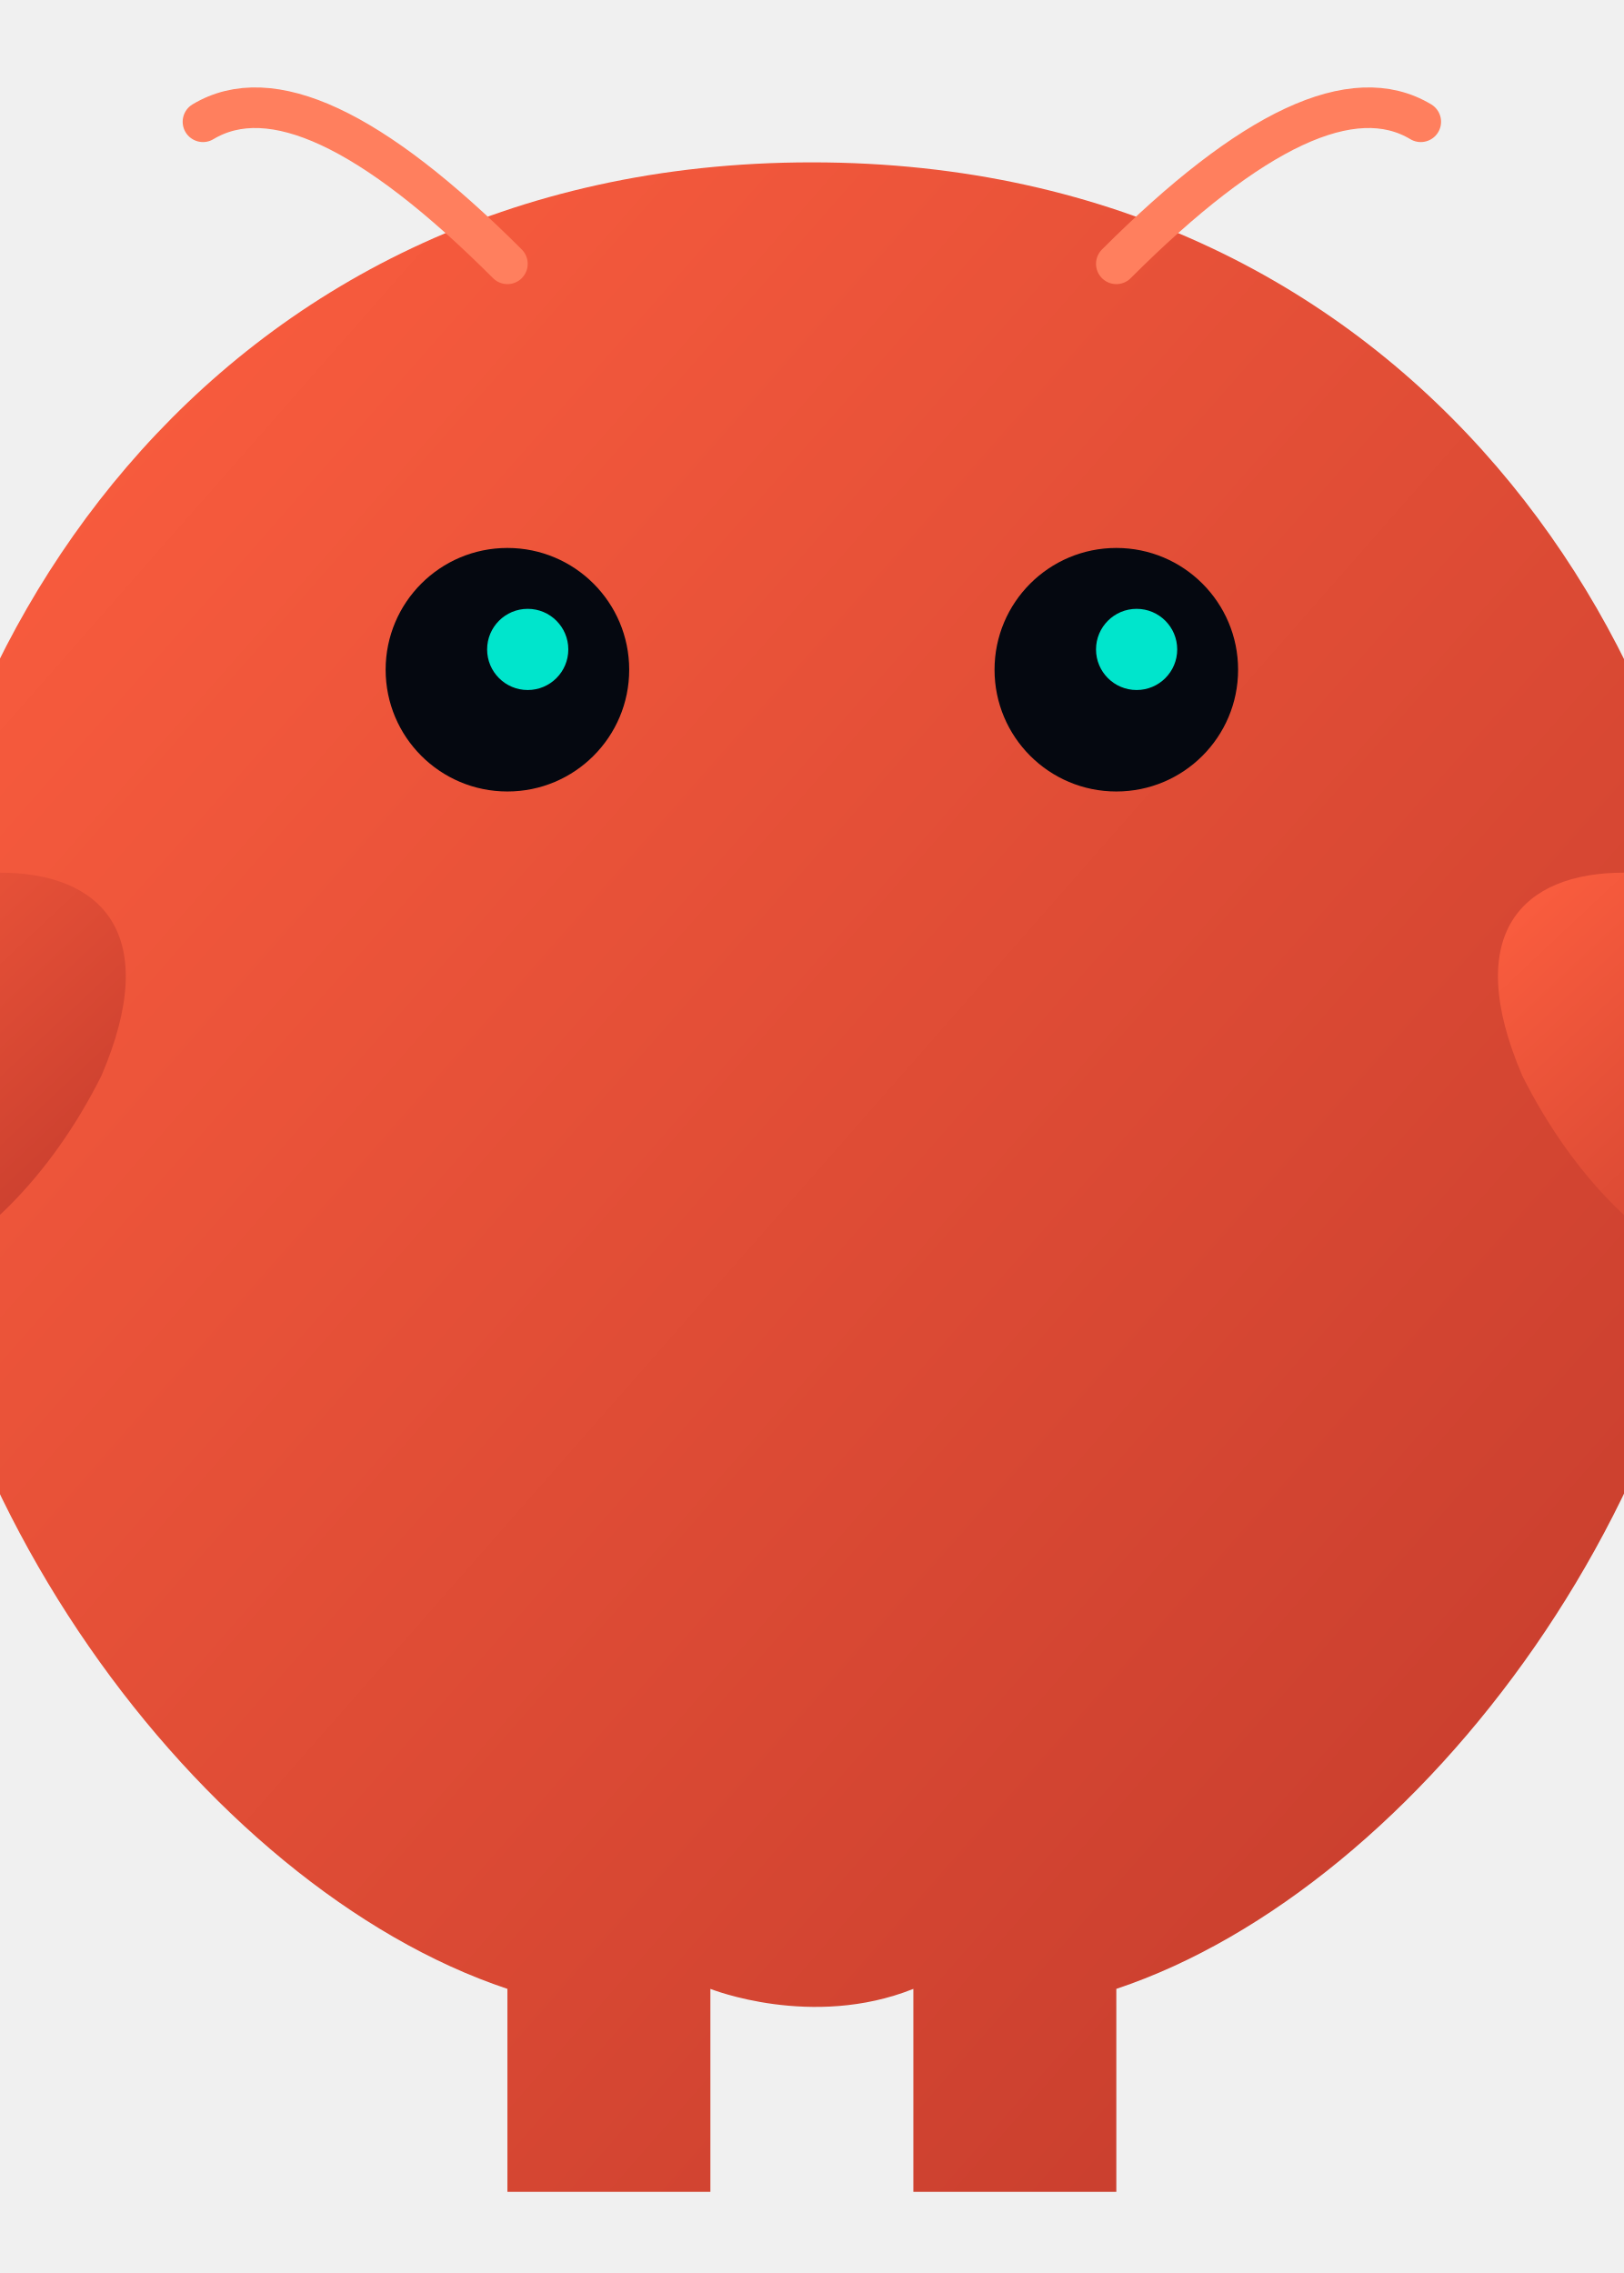
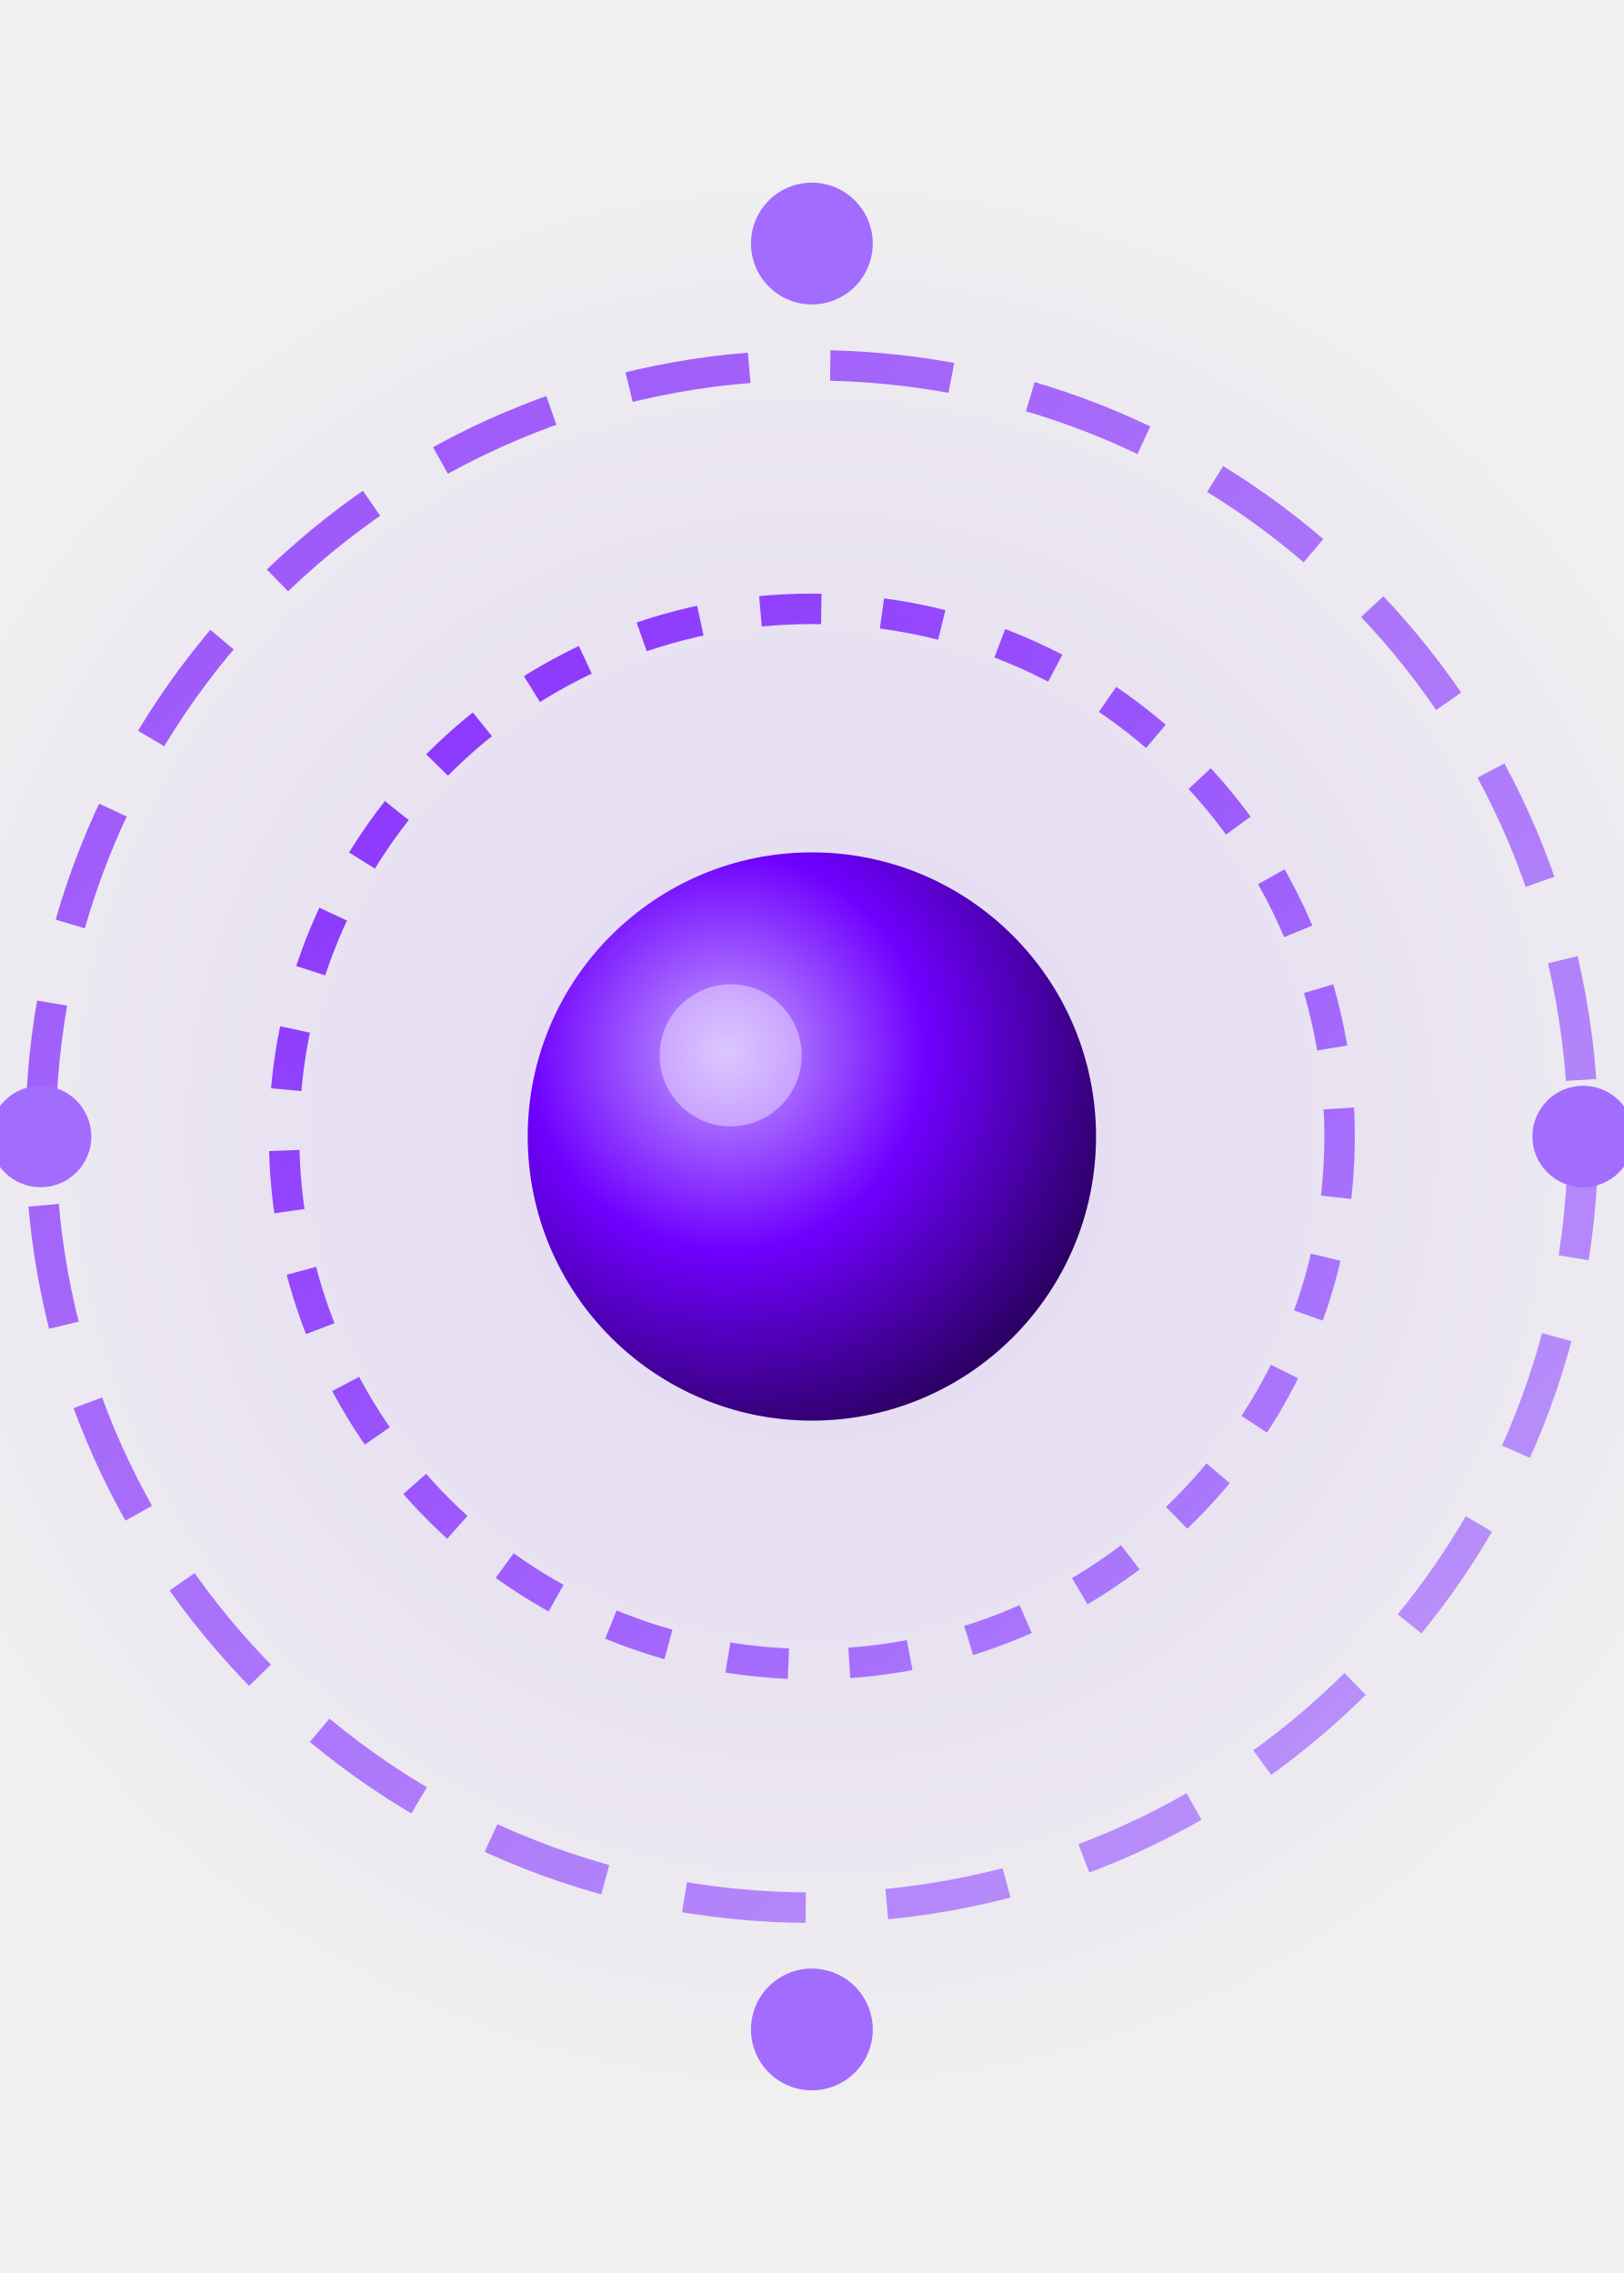
- <svg xmlns="http://www.w3.org/2000/svg" fill="none" viewBox="20 2 80 112">
+ <svg xmlns="http://www.w3.org/2000/svg" fill="none" viewBox="20 2 80 112" role="img" aria-label="OpenClaw Ready">
  <g>
-     <animateTransform attributeName="transform" calcMode="spline" dur="2s" keySplines="0.45 0 0.55 1; 0.45 0 0.55 1" repeatCount="indefinite" type="translate" values="0,0; 0,-6; 0,0" />
-     <path fill="url(#a)" d="M60 10c-30 0-45 25-45 45s15 40 30 45v10h10v-10s5 2 10 0v10h10v-10c15-5 30-25 30-45S90 10 60 10" />
-     <path fill="url(#a)" d="M20 45C5 40 0 50 5 60s15 5 20-5c3-7 0-10-5-10" />
-     <path fill="url(#a)" d="M100 45c15-5 20 5 15 15s-15 5-20-5c-3-7 0-10 5-10" />
-     <path stroke="#ff7f5e" stroke-linecap="round" stroke-width="2" d="M45 15Q35 5 30 8m45 7Q85 5 90 8" />
-     <circle cx="45" cy="35" r="6" fill="#050810" />
-     <circle cx="75" cy="35" r="6" fill="#050810" />
-     <circle cx="46" cy="34" r="2" fill="#00e5cc" />
-     <circle cx="76" cy="34" r="2" fill="#00e5cc" />
+     <animateTransform attributeName="transform" type="translate" values="0,0; 0,-6; 0,0" dur="2s" repeatCount="indefinite" calcMode="spline" keySplines="0.45 0 0.55 1; 0.45 0 0.55 1" />
+     <circle cx="60" cy="58" r="48" fill="url(#oc-halo)" opacity="0.18" />
+     <g>
+       <animateTransform attributeName="transform" type="rotate" from="0 60 58" to="360 60 58" dur="18s" repeatCount="indefinite" />
+       <circle cx="60" cy="58" r="38" stroke="url(#oc-stroke)" stroke-width="1.5" stroke-dasharray="6 4" opacity="0.65" />
+       <circle cx="98" cy="58" r="2.5" fill="#a26cff" />
+       <circle cx="22" cy="58" r="2.5" fill="#a26cff" />
+     </g>
+     <g>
+       <animateTransform attributeName="transform" type="rotate" from="360 60 58" to="0 60 58" dur="12s" repeatCount="indefinite" />
+       <circle cx="60" cy="58" r="26" stroke="url(#oc-stroke)" stroke-width="1.5" stroke-dasharray="3 3" opacity="0.8" />
+     </g>
+     <circle cx="60" cy="58" r="14" fill="url(#oc-core)" />
+     <circle cx="56" cy="54" r="3.5" fill="#ffffff" opacity="0.4" />
+     <circle cx="60" cy="14" r="3" fill="#a26cff">
+       <animate attributeName="opacity" values="1;0.3;1" dur="2s" repeatCount="indefinite" />
+     </circle>
+     <circle cx="60" cy="102" r="3" fill="#a26cff">
+       <animate attributeName="opacity" values="0.3;1;0.3" dur="2s" repeatCount="indefinite" />
+     </circle>
  </g>
  <defs>
-     <linearGradient id="a" x1="0%" x2="100%" y1="0%" y2="100%">
-       <stop offset="0%" stop-color="#ff6040" />
-       <stop offset="100%" stop-color="#c0392b" />
+     <radialGradient id="oc-halo" cx="50%" cy="50%" r="50%">
+       <stop offset="0%" stop-color="#a26cff" stop-opacity="0.9" />
+       <stop offset="100%" stop-color="#6f00ff" stop-opacity="0" />
+     </radialGradient>
+     <linearGradient id="oc-stroke" x1="0%" y1="0%" x2="100%" y2="100%">
+       <stop offset="0%" stop-color="#6f00ff" />
+       <stop offset="100%" stop-color="#a26cff" />
    </linearGradient>
+     <radialGradient id="oc-core" cx="35%" cy="35%" r="70%">
+       <stop offset="0%" stop-color="#c5a3ff" />
+       <stop offset="50%" stop-color="#6f00ff" />
+       <stop offset="100%" stop-color="#2d0066" />
+     </radialGradient>
  </defs>
</svg>
